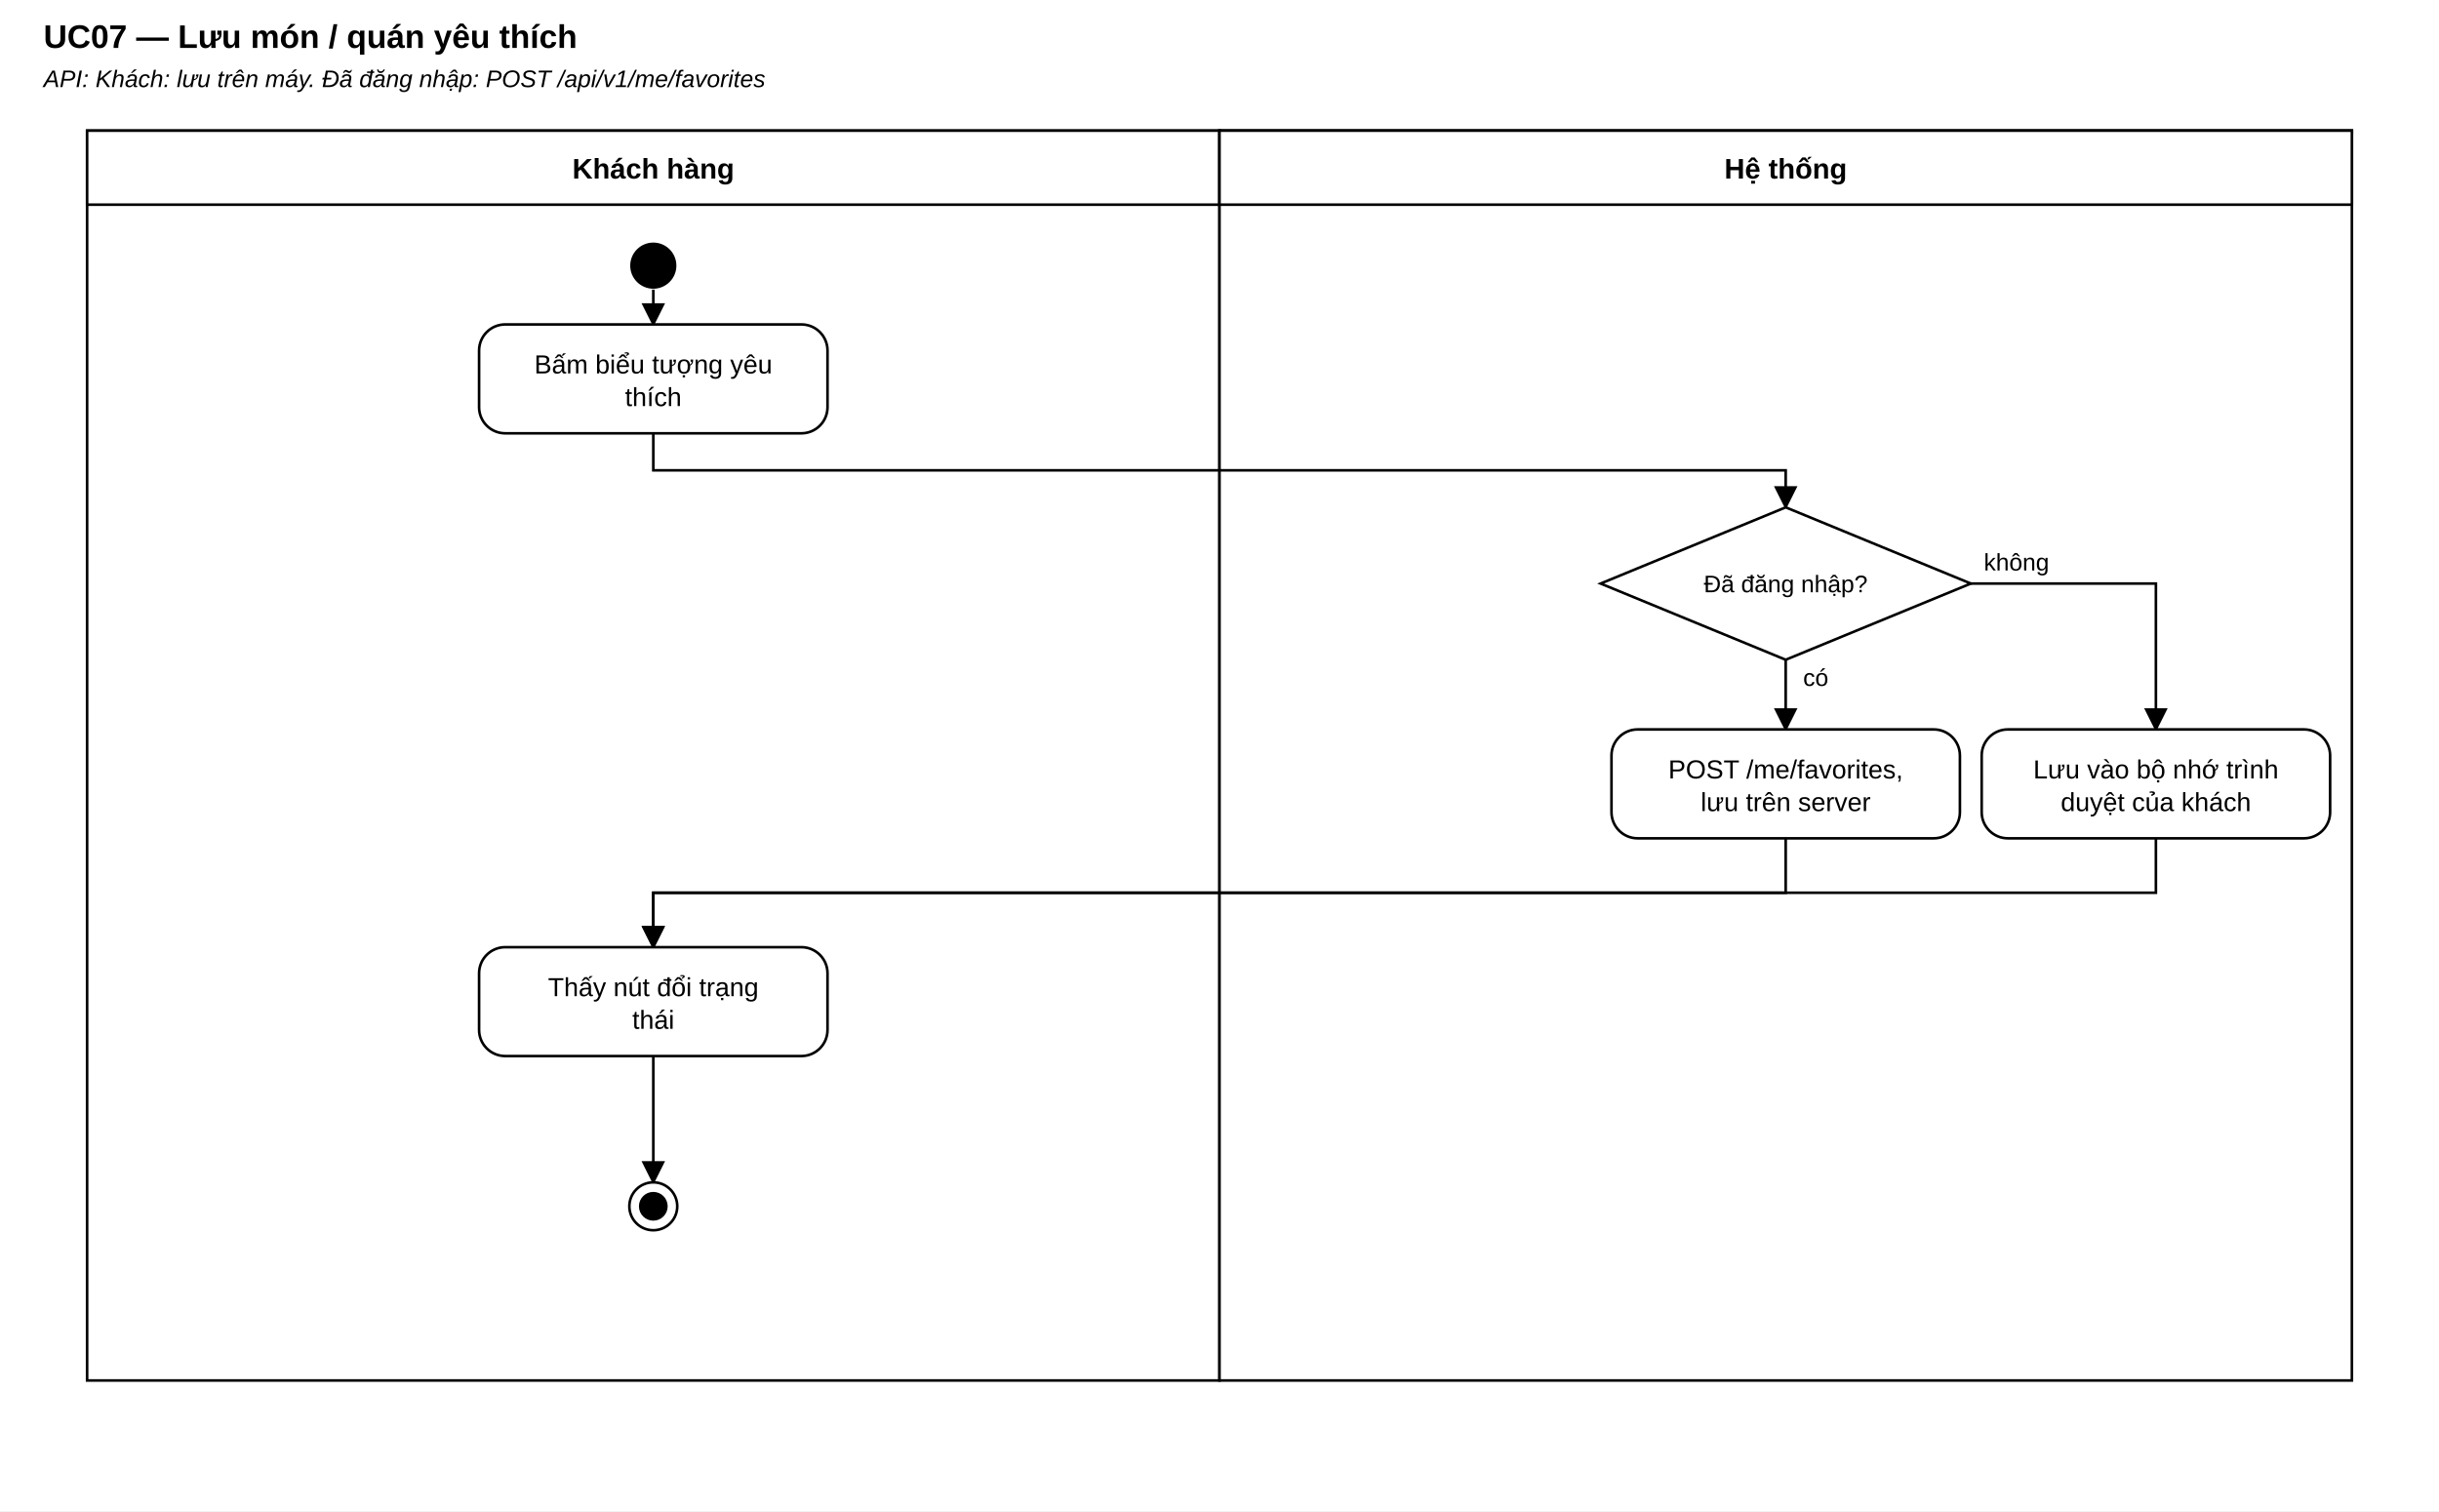
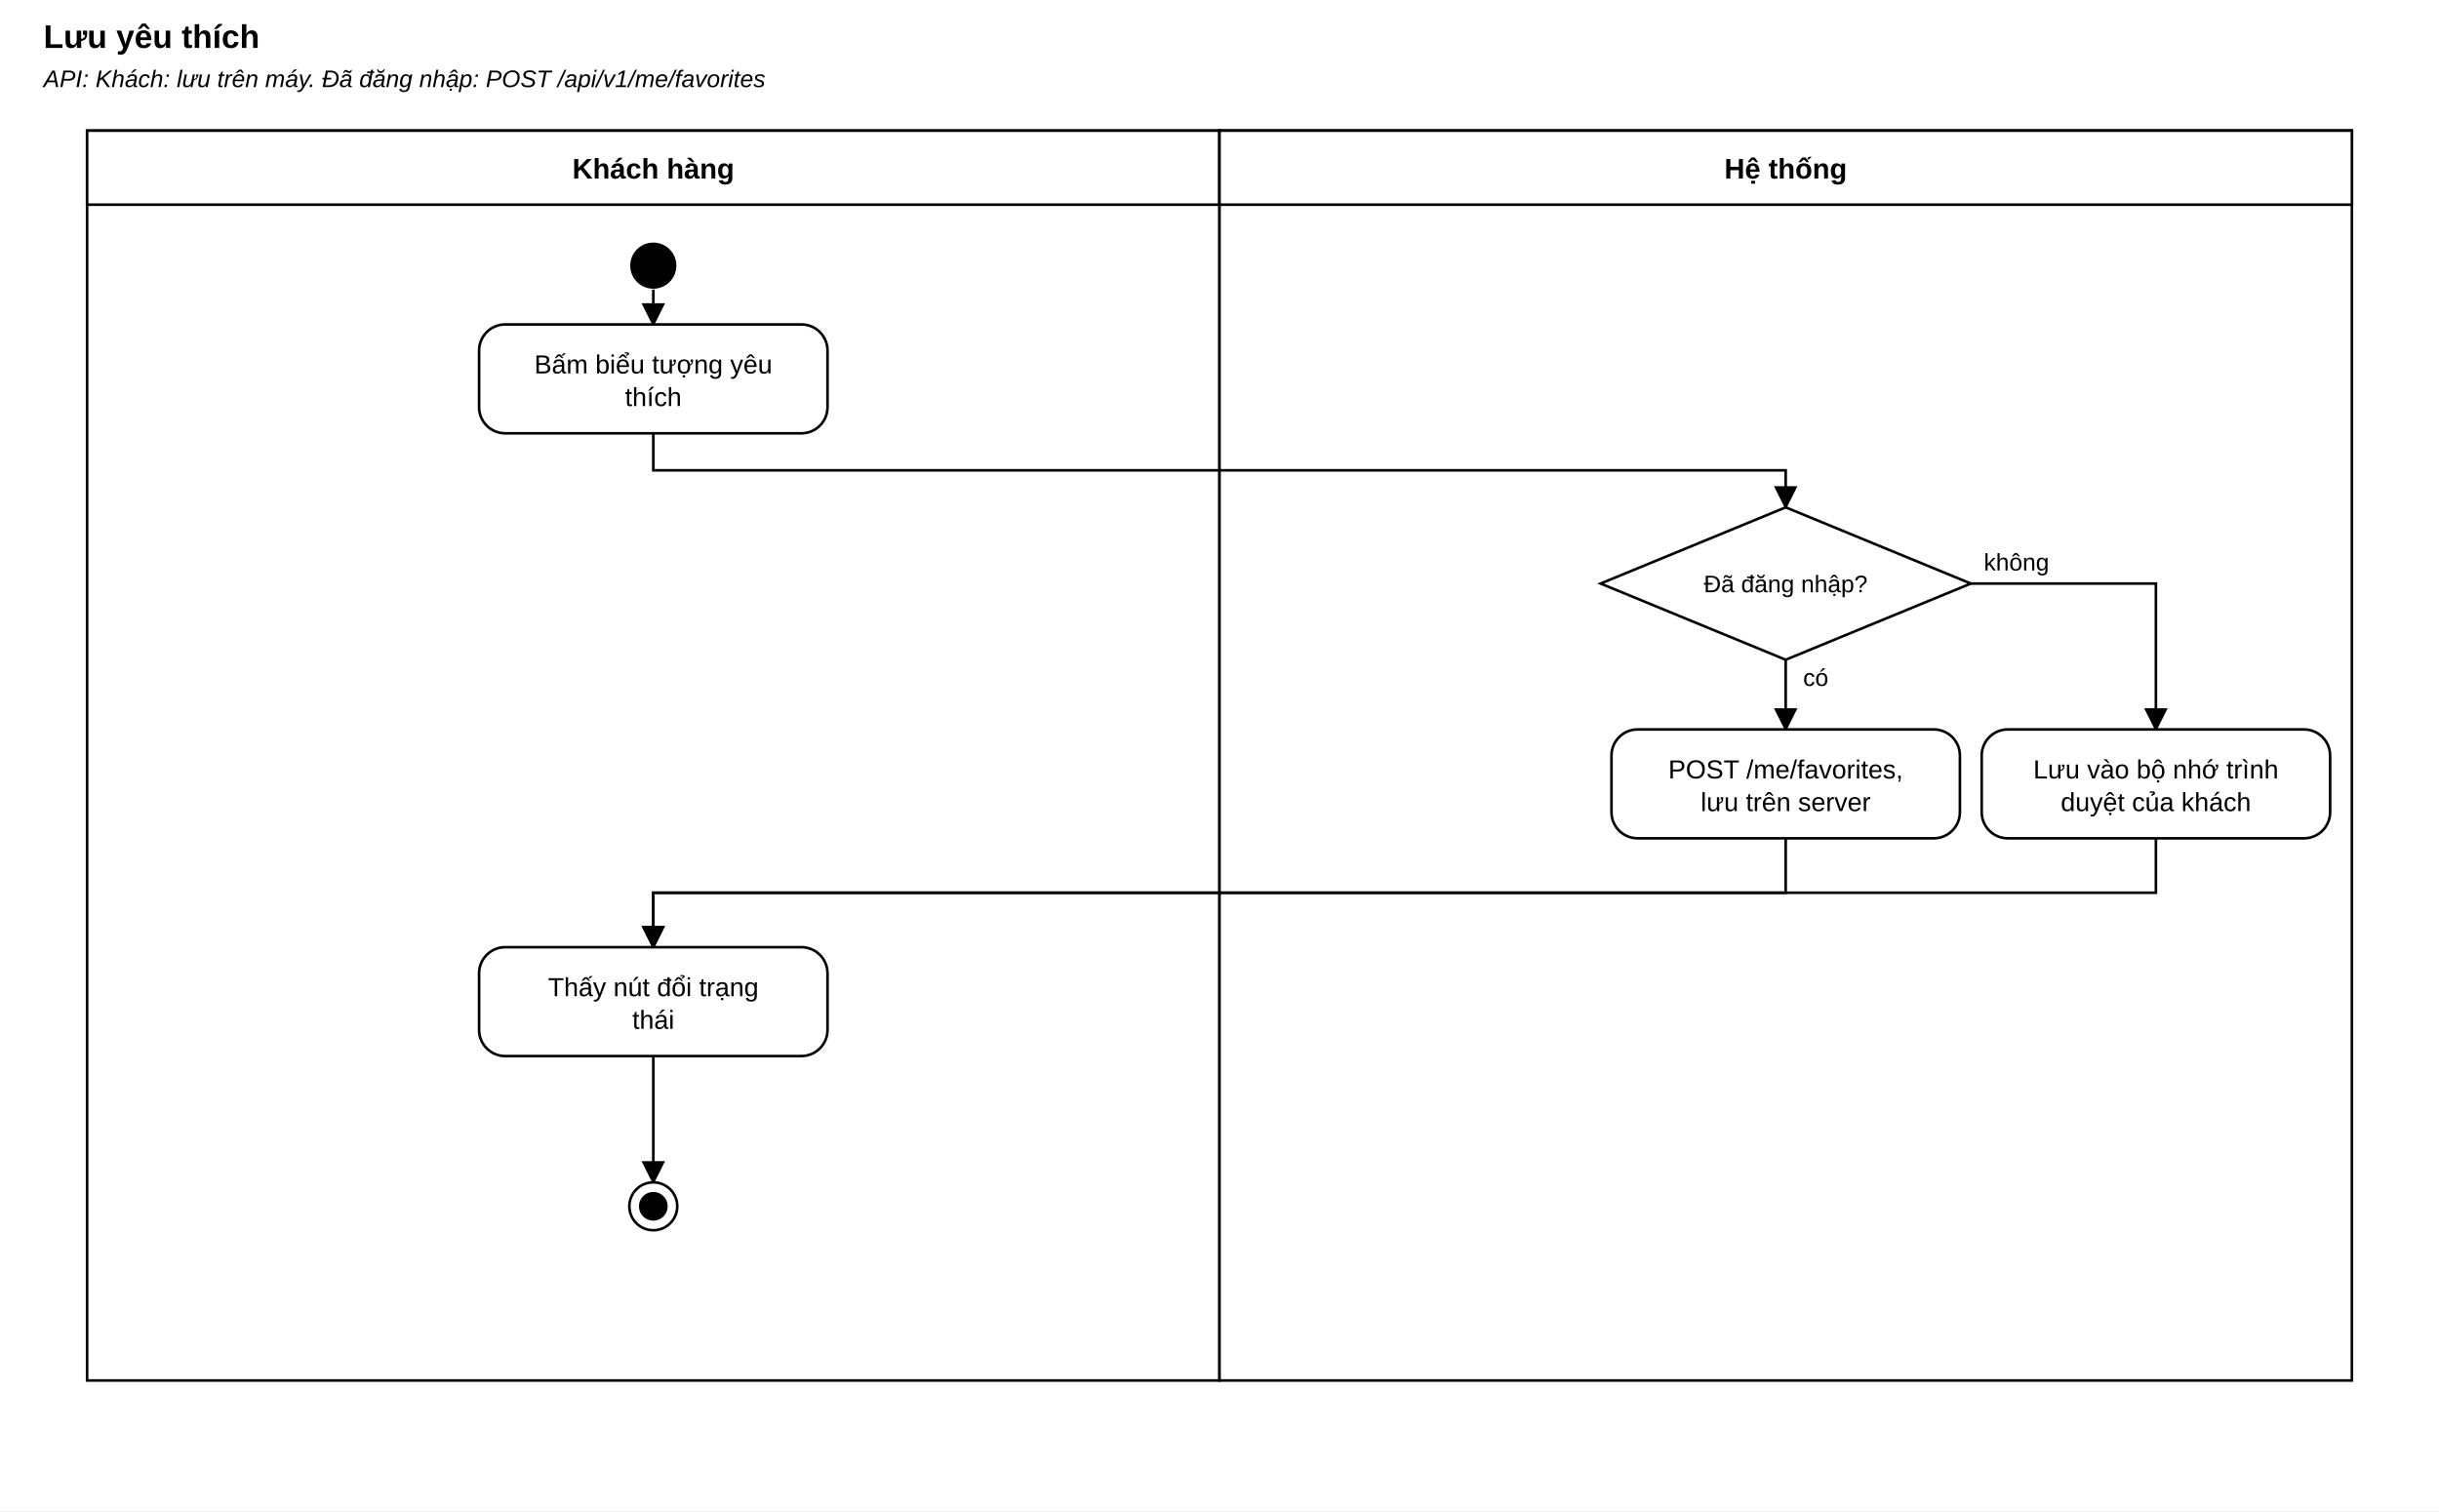
<svg xmlns="http://www.w3.org/2000/svg" width="1120" height="694" viewBox="0 0 1120 694">
  <defs>
    <marker id="dac" viewBox="0 0 10 10" refX="9" refY="5" markerWidth="9" markerHeight="9" orient="auto">
      <path d="M0,0 L10,5 L0,10 z" fill="#000" />
    </marker>
    <marker id="ho" viewBox="0 0 12 12" refX="11" refY="6" markerWidth="11" markerHeight="11" orient="auto">
      <path d="M1,1 L11,6 L1,11" fill="none" stroke="#000" stroke-width="1.2" />
    </marker>
  </defs>
  <rect width="100%" height="100%" fill="#fff" />
-   <text x="20" y="22" font-family="Arial, Helvetica, sans-serif" font-size="15" text-anchor="start" font-weight="bold" fill="#000">UC07 — Lưu món / quán yêu thích</text>
+   <text x="20" y="22" font-family="Arial, Helvetica, sans-serif" font-size="15" text-anchor="start" font-weight="bold" fill="#000">Lưu yêu thích</text>
  <text x="20" y="40" font-family="Arial, Helvetica, sans-serif" font-size="11" text-anchor="start" font-weight="normal" fill="#000" font-style="italic">API: Khách: lưu trên máy. Đã đăng nhập: POST /api/v1/me/favorites</text>
  <rect x="560" y="60" width="520" height="1" rx="0" fill="#fff" stroke="#000" stroke-width="1.2" />
  <rect x="40" y="60" width="520" height="574" rx="0" fill="#fff" stroke="#000" stroke-width="1.2" />
  <rect x="40" y="60" width="520" height="34" rx="0" fill="#fff" stroke="#000" stroke-width="1.2" />
  <text x="300.0" y="82" font-family="Arial, Helvetica, sans-serif" font-size="13" text-anchor="middle" font-weight="bold" fill="#000">Khách hàng</text>
  <rect x="560" y="60" width="520" height="574" rx="0" fill="#fff" stroke="#000" stroke-width="1.2" />
  <rect x="560" y="60" width="520" height="34" rx="0" fill="#fff" stroke="#000" stroke-width="1.2" />
  <text x="820.0" y="82" font-family="Arial, Helvetica, sans-serif" font-size="13" text-anchor="middle" font-weight="bold" fill="#000">Hệ thống</text>
  <line x1="300" y1="133.0" x2="300" y2="149.0" stroke="#000" stroke-width="1.2" marker-end="url(#dac)" />
  <path d="M 300 199.0 V 216.0 H 820 V 233.0" fill="none" stroke="#000" stroke-width="1.2" marker-end="url(#dac)" />
  <line x1="820" y1="303.0" x2="820" y2="335.0" stroke="#000" stroke-width="1.2" marker-end="url(#dac)" />
  <text x="828" y="315.0" font-family="Arial, Helvetica, sans-serif" font-size="11" text-anchor="start" font-weight="normal" fill="#000">có</text>
  <path d="M 905.0 268 H 990 V 335.0" fill="none" stroke="#000" stroke-width="1.2" marker-end="url(#dac)" />
  <text x="911.0" y="262" font-family="Arial, Helvetica, sans-serif" font-size="11" text-anchor="start" font-weight="normal" fill="#000">không</text>
  <path d="M 820 385.0 V 410.0 H 300 V 435.0" fill="none" stroke="#000" stroke-width="1.2" marker-end="url(#dac)" />
  <path d="M 990 385.0 V 410.0 H 300 V 435.0" fill="none" stroke="#000" stroke-width="1.2" marker-end="url(#dac)" />
  <line x1="300" y1="485.0" x2="300" y2="543.0" stroke="#000" stroke-width="1.2" marker-end="url(#dac)" />
  <circle cx="300" cy="122" r="10" fill="#000" stroke="#000" stroke-width="1.2" />
  <rect x="220.0" y="149.0" width="160" height="50" rx="12" fill="#fff" stroke="#000" stroke-width="1.2" />
  <text x="300" y="171.5" font-family="Arial, Helvetica, sans-serif" font-size="12" text-anchor="middle" font-weight="normal" fill="#000">Bấm biểu tượng yêu</text>
  <text x="300" y="186.5" font-family="Arial, Helvetica, sans-serif" font-size="12" text-anchor="middle" font-weight="normal" fill="#000">thích</text>
  <path d="M 820 233.0 L 905.0 268 L 820 303.0 L 735.0 268 Z" fill="#fff" stroke="#000" stroke-width="1.2" />
  <text x="820" y="272" font-family="Arial, Helvetica, sans-serif" font-size="11" text-anchor="middle" font-weight="normal" fill="#000">Đã đăng nhập?</text>
  <rect x="740.0" y="335.0" width="160" height="50" rx="12" fill="#fff" stroke="#000" stroke-width="1.2" />
  <text x="820" y="357.5" font-family="Arial, Helvetica, sans-serif" font-size="12" text-anchor="middle" font-weight="normal" fill="#000">POST /me/favorites,</text>
  <text x="820" y="372.5" font-family="Arial, Helvetica, sans-serif" font-size="12" text-anchor="middle" font-weight="normal" fill="#000">lưu trên server</text>
  <rect x="910.0" y="335.0" width="160" height="50" rx="12" fill="#fff" stroke="#000" stroke-width="1.2" />
  <text x="990" y="357.5" font-family="Arial, Helvetica, sans-serif" font-size="12" text-anchor="middle" font-weight="normal" fill="#000">Lưu vào bộ nhớ trình</text>
  <text x="990" y="372.5" font-family="Arial, Helvetica, sans-serif" font-size="12" text-anchor="middle" font-weight="normal" fill="#000">duyệt của khách</text>
  <rect x="220.0" y="435.0" width="160" height="50" rx="12" fill="#fff" stroke="#000" stroke-width="1.2" />
  <text x="300" y="457.5" font-family="Arial, Helvetica, sans-serif" font-size="12" text-anchor="middle" font-weight="normal" fill="#000">Thấy nút đổi trạng</text>
  <text x="300" y="472.5" font-family="Arial, Helvetica, sans-serif" font-size="12" text-anchor="middle" font-weight="normal" fill="#000">thái</text>
  <circle cx="300" cy="554" r="11" fill="#fff" stroke="#000" stroke-width="1.2" />
  <circle cx="300" cy="554" r="6" fill="#000" stroke="#000" stroke-width="1.2" />
</svg>
